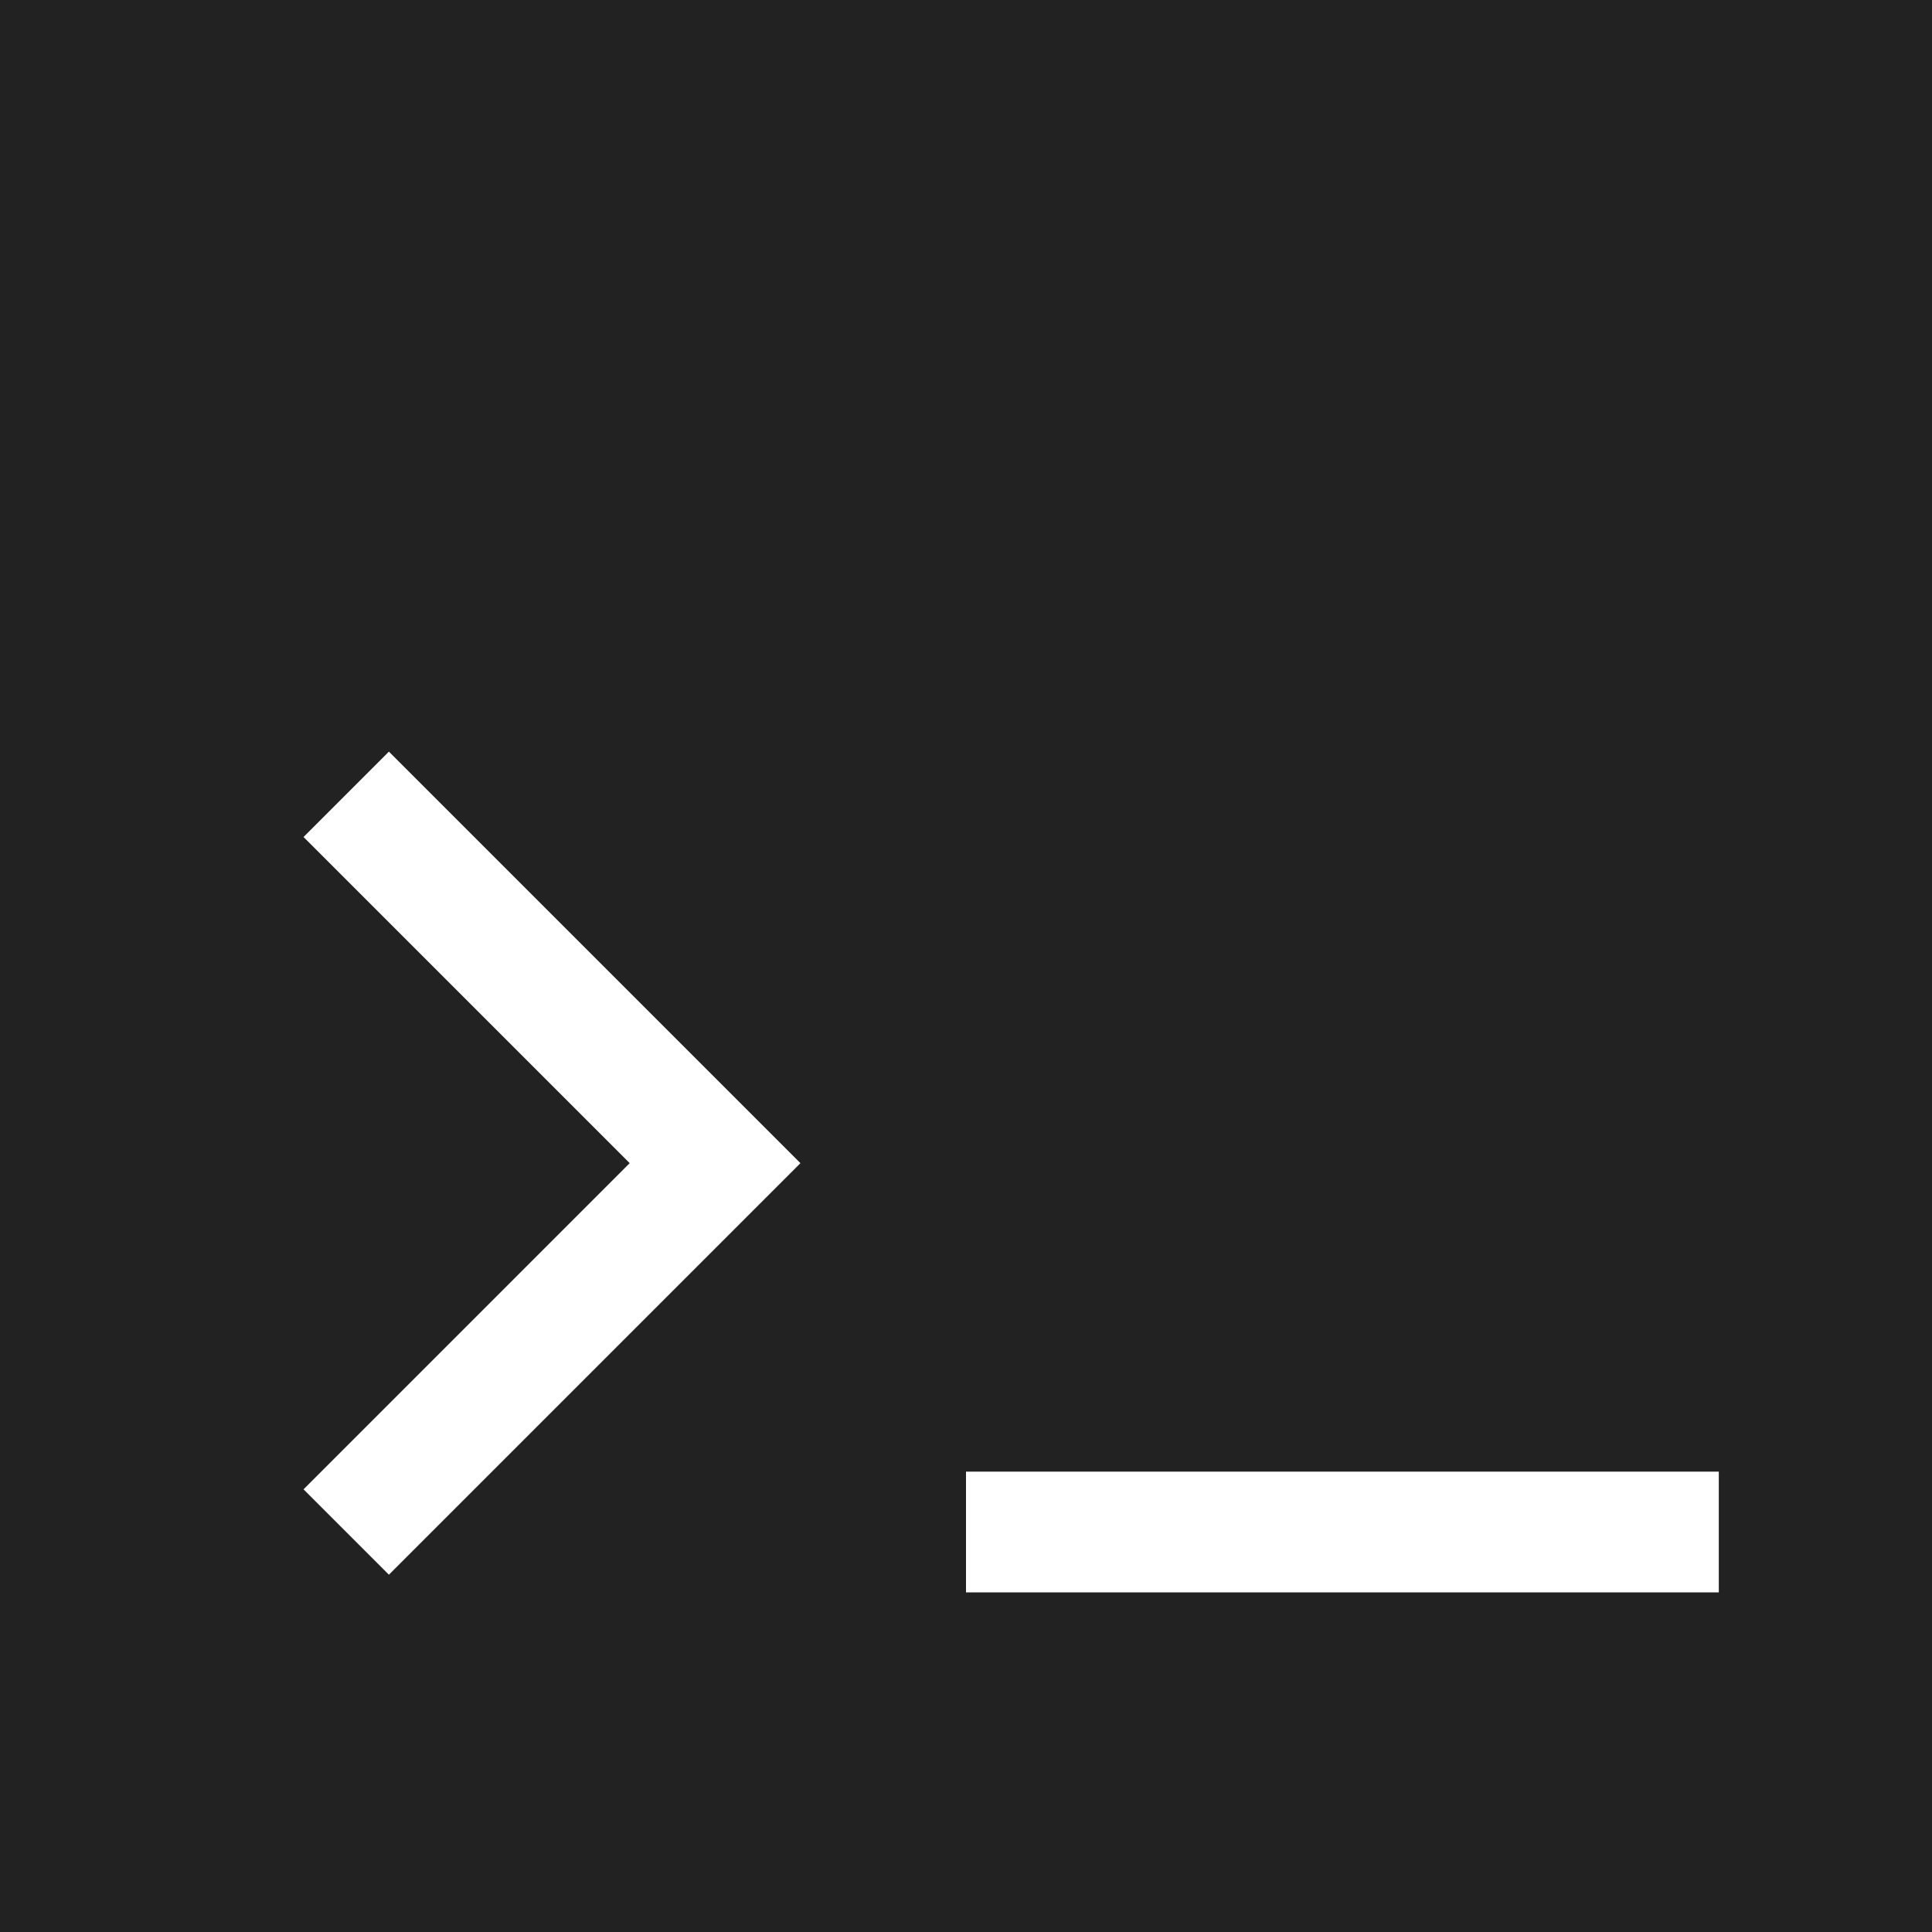
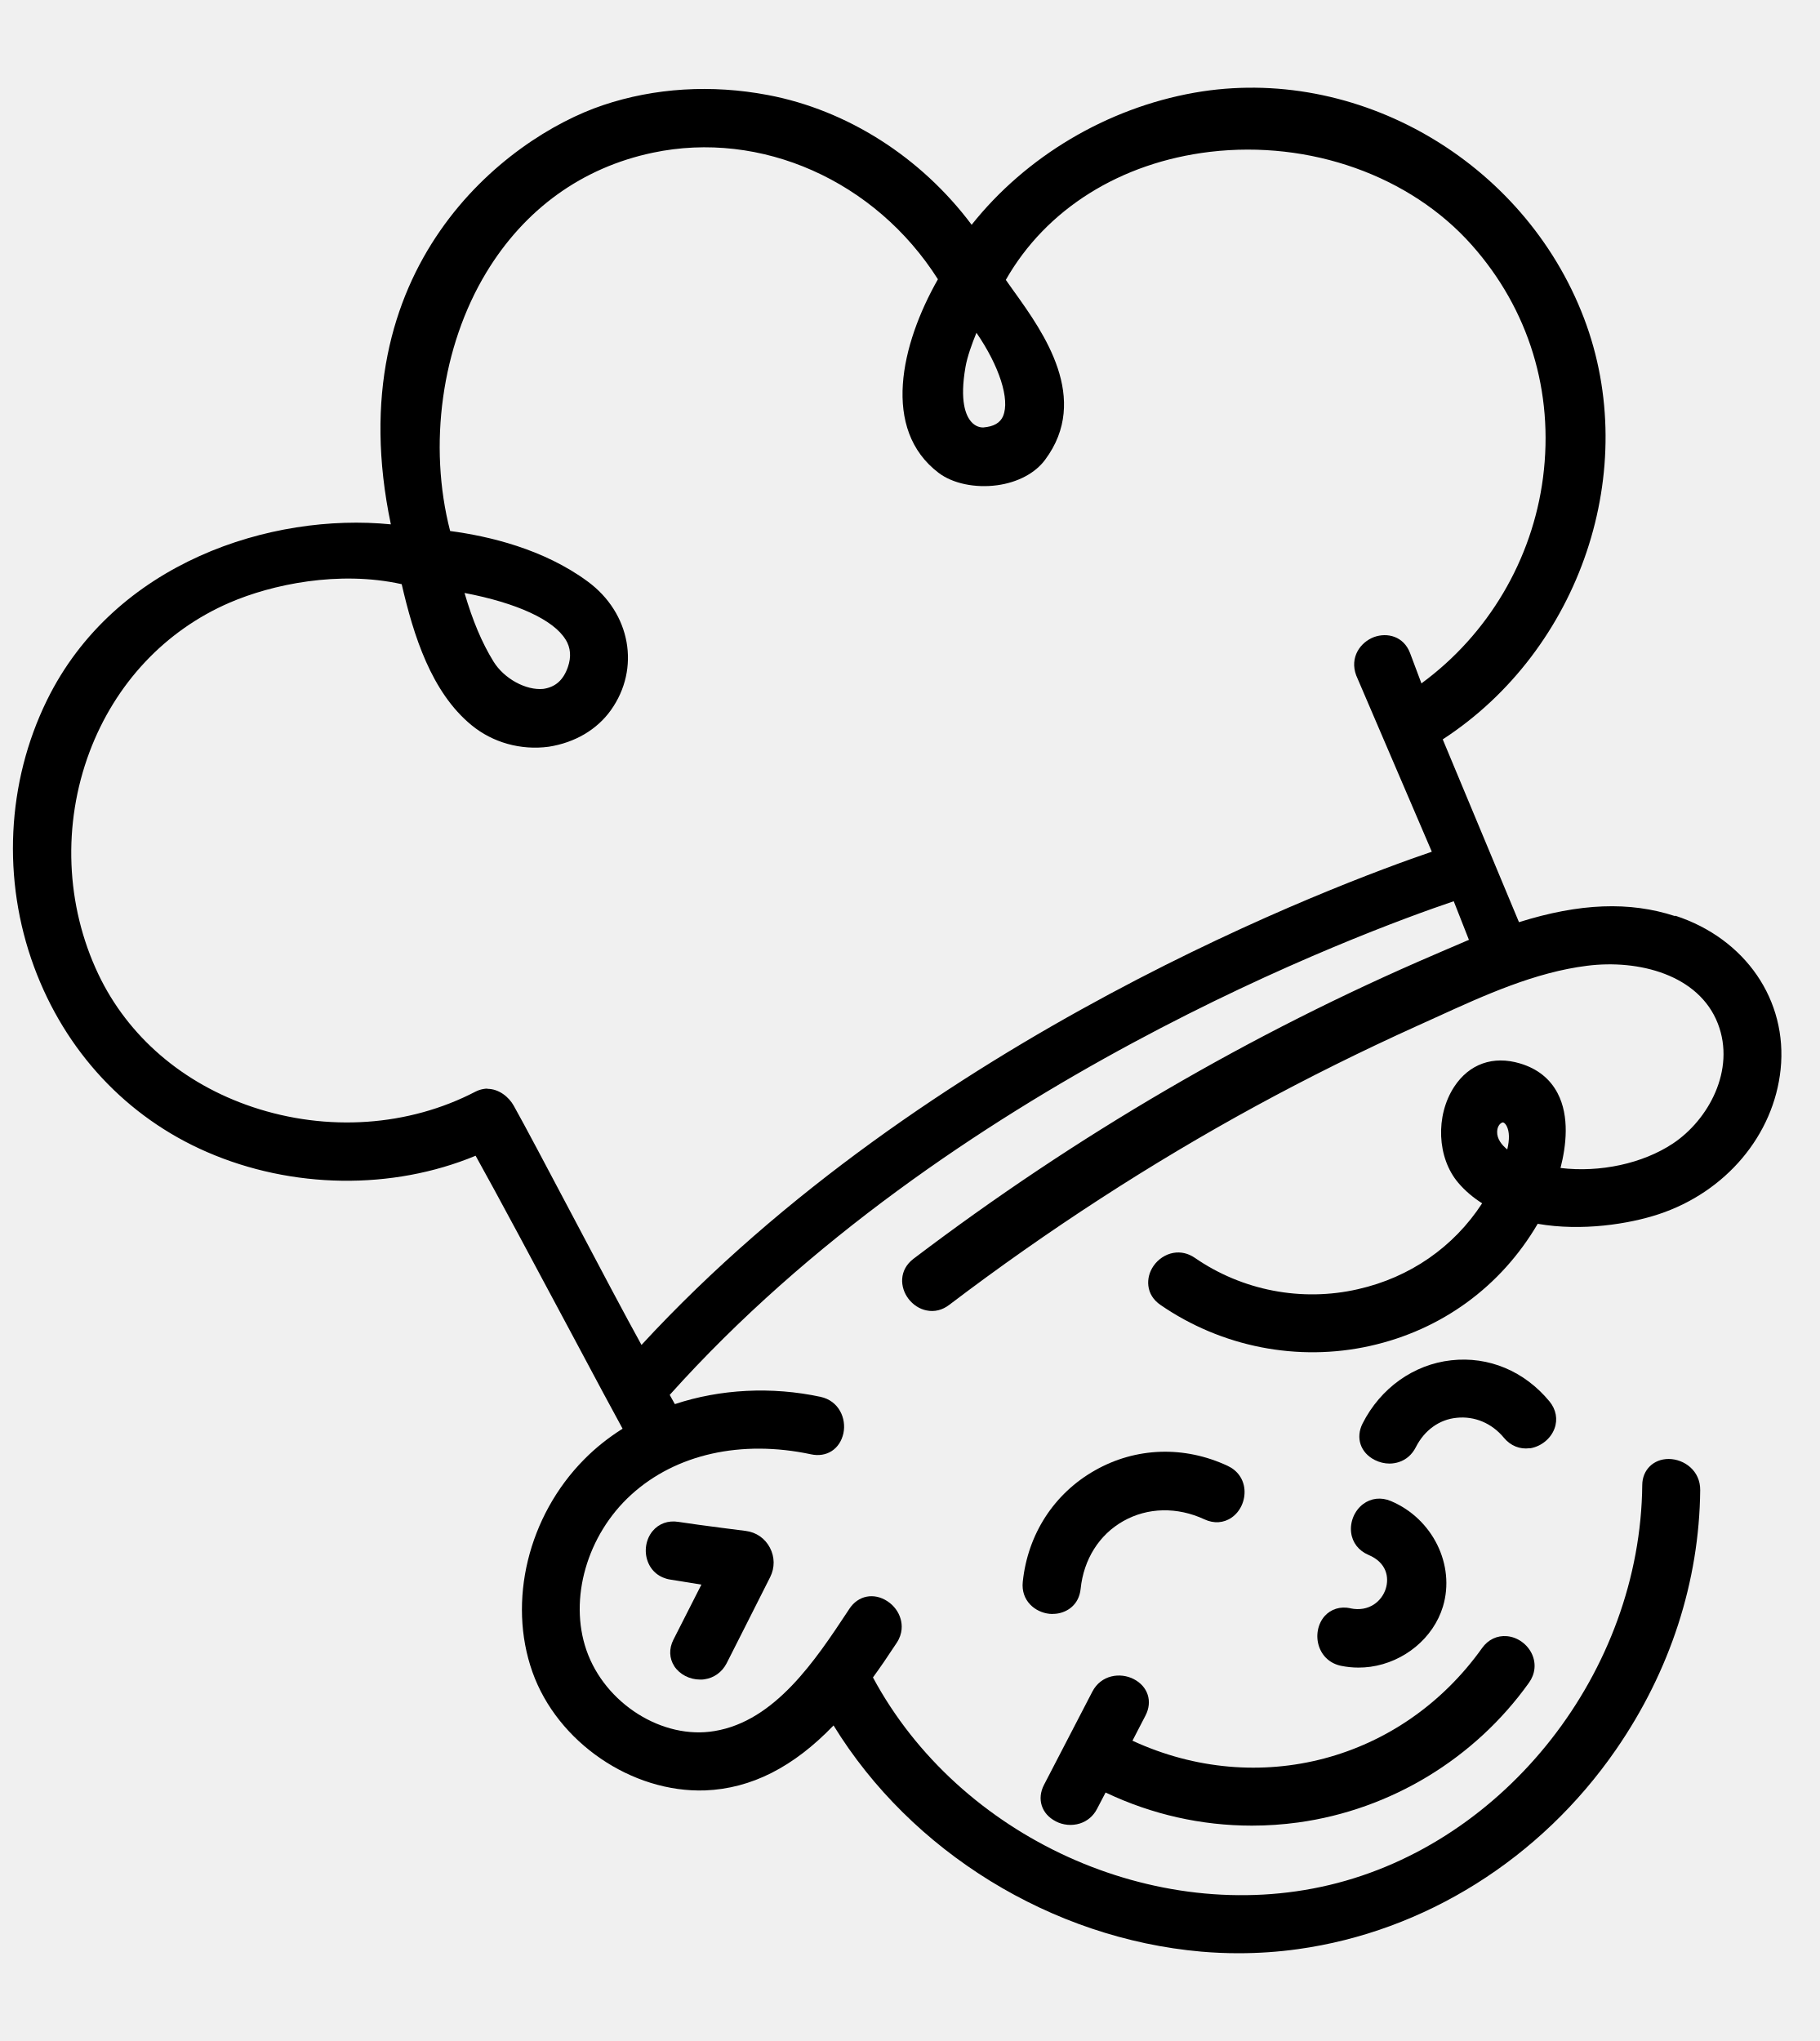
- <svg xmlns="http://www.w3.org/2000/svg" width="100%" height="100%" viewBox="0 0 1024 1024" fill="none">
-   <rect width="1024" height="1024" fill="#222222" />
-   <path d="M512 812H911" stroke="white" stroke-width="64" />
-   <path d="M183.5 421L379 616.5L183.5 812" stroke="white" stroke-width="64" />
+ <svg xmlns="http://www.w3.org/2000/svg" id="Layer_1" version="1.1" viewBox="50 35 205 230">
+   <path d="M125.97,222.76c.61.93,1.73,1.51,2.91,1.51.07,0,.13,0,.2,0,.1,0,.2-.02.29-.03,1.08-.15,1.99-.81,2.5-1.8.93-1.84,3.33-6.57,4.91-9.72.53-1.06.52-2.26-.03-3.31-.55-1.05-1.54-1.74-2.72-1.89l-2.73-.35c-1.62-.21-3.45-.45-4.86-.67-1.16-.19-2.22.2-2.92,1.05-.76.93-.97,2.28-.53,3.43.41,1.09,1.33,1.83,2.52,2.02l3.52.57-3.15,6.2c-.52,1.02-.48,2.11.1,3Z" />
+   <path d="M168.6,216.87c.16,0,.32-.01.48-.03,1.17-.16,2.49-.98,2.68-2.79.34-3.32,2.09-6.11,4.81-7.64,2.75-1.55,6.08-1.62,9.15-.19,1.05.49,2.16.42,3.06-.21.98-.68,1.54-1.92,1.44-3.16-.1-1.18-.79-2.15-1.89-2.66-4.9-2.29-10.35-2.11-14.96.51-4.61,2.61-7.57,7.19-8.13,12.56-.22,2.12,1.39,3.43,3,3.6.12.01.24.02.36.02Z" />
+   <path d="M225.15,195.99c.39-1.04.18-2.16-.56-3.06-2.82-3.42-6.86-5.11-11.07-4.64-4.24.47-7.97,3.13-9.99,7.12-.81,1.6-.25,3.3,1.38,4.12.52.26,1.09.4,1.65.4.36,0,.72-.06,1.06-.17.83-.27,1.49-.85,1.91-1.68.97-1.91,2.64-3.12,4.6-3.31,2.01-.21,3.96.6,5.33,2.26.74.89,1.79,1.32,2.89,1.17h.11c1.21-.22,2.27-1.08,2.69-2.21Z" />
+   <path d="M202.14,216.23c-1.12-.23-2.17.09-2.88.88-.78.88-1.04,2.21-.65,3.4.38,1.15,1.28,1.96,2.49,2.21.64.13,1.3.2,1.96.2.45,0,.9-.03,1.35-.09,3.82-.53,7.1-3.25,8.17-6.78,1.42-4.69-1.16-9.92-5.87-11.9-1.09-.46-2.23-.33-3.13.35-.97.74-1.49,2-1.34,3.21.14,1.13.85,2.04,1.95,2.51,2.05.86,2.35,2.53,1.95,3.81-.43,1.38-1.86,2.66-4,2.21Z" />
+   <path d="M168.94,240.24c.84.44,1.84.53,2.73.25.85-.27,1.52-.84,1.94-1.65l.96-1.84s.03.02.05.02c5.18,2.46,10.77,3.71,16.43,3.71,1.75,0,3.5-.12,5.25-.36,10.4-1.44,19.87-7.18,25.98-15.75.7-.98.82-2.15.34-3.21-.51-1.12-1.62-1.92-2.82-2.03-1.11-.1-2.13.39-2.8,1.33-9.07,12.73-25.24,16.99-39.4,10.45l1.47-2.84c.82-1.59.28-3.27-1.32-4.1-1.52-.79-3.69-.48-4.67,1.41l-5.45,10.51c-.82,1.59-.28,3.28,1.32,4.1Z" />
+   <path d="M238.75,138.24c-5.14-1.68-10.74-1.47-17.6.68l-8.59-20.6c15.54-10.11,22.39-30.44,15.92-47.45-6.75-17.75-25.63-28.66-43.92-25.42-9.84,1.75-18.95,7.17-25.08,14.88-5.69-7.61-14.02-12.93-22.95-14.62-6.36-1.21-12.78-.81-18.58,1.14-10.97,3.68-29.99,18.28-23.91,47.24-13.45-1.34-31.13,4.26-38.76,19.84-4.53,9.26-5.06,20.2-1.45,30,3.51,9.53,10.43,16.96,19.49,20.89,9.59,4.17,20.87,4.32,30.27.42,2.22,3.97,7,12.91,10.86,20.14,2.57,4.82,4.82,9.03,5.7,10.62-1.62,1.02-3.08,2.19-4.34,3.47-6.3,6.37-8.64,15.99-5.82,23.94,2.81,7.93,11.19,13.64,19.47,13.35,5.19-.21,9.93-2.61,14.46-7.32,8.75,14.26,24.58,24.01,41.44,25.49,1.39.12,2.79.18,4.19.18,2.23,0,4.46-.15,6.68-.46,14.28-1.98,27.34-10.17,35.84-22.47,6.12-8.85,9.4-18.97,9.5-29.26.02-2.17-1.78-3.49-3.54-3.51h-.01c-1.71,0-2.97,1.23-2.98,2.94-.2,20.96-15.35,40.34-35.25,45.07-19.69,4.69-41.74-5.35-51.43-23.39.81-1.11,1.64-2.32,2.67-3.89.7-1.06.63-2.05.45-2.69-.22-.8-.76-1.53-1.48-2-1.53-1.01-3.31-.66-4.3.85l-.17.26c-3.65,5.52-8.19,12.38-15.01,13.51-5.86,1-12.35-3.08-14.44-9.1-2.01-5.79.06-13,5.04-17.53,5.03-4.58,12.42-6.23,20.28-4.55.83.18,1.66.05,2.31-.37.67-.43,1.13-1.14,1.32-2,.36-1.67-.51-3.67-2.58-4.11-5.48-1.18-11.3-.88-16.41.82l-.58-1.04c31.35-34.98,78.27-52.22,88.34-55.63l1.71,4.35c-.77.32-1.68.71-2.52,1.08l-1.3.56c-20.7,8.88-40.47,20.42-58.76,34.3-1.66,1.26-1.55,3.22-.57,4.51.52.68,1.24,1.15,2.03,1.31.9.19,1.79-.03,2.57-.63,11.13-8.45,22.76-15.98,34.56-22.41,5.86-3.19,11.96-6.22,18.13-9.01l2.14-.97c5.49-2.51,11.17-5.09,17.05-5.82,5.78-.73,12.58,1,14.72,6.52,2.03,5.24-1.09,10.87-5.06,13.51-3.4,2.26-8.22,3.3-12.67,2.76.64-2.49,1.04-5.82-.33-8.43-.86-1.64-2.28-2.77-4.23-3.35-3.03-.91-5.73.05-7.42,2.63-2.14,3.27-1.93,8.03.47,10.83.74.87,1.64,1.64,2.68,2.3-3.2,4.93-8.15,8.36-14,9.68-6.32,1.45-13.03.16-18.38-3.54-.75-.51-1.58-.7-2.42-.55-.88.16-1.7.7-2.23,1.47-.46.67-.67,1.46-.58,2.23.1.87.57,1.61,1.35,2.15,6.9,4.76,15.51,6.45,23.64,4.63,8.03-1.79,14.73-6.67,18.88-13.76,4.99.87,10.3.02,13.63-1.08,7.58-2.51,12.97-8.92,13.74-16.32.81-7.78-3.96-14.74-11.87-17.32ZM104.93,157.68c-.13,0-.26,0-.4.03-.33.05-.65.15-.96.31-7.54,3.92-16.69,4.55-25.11,1.73-7.87-2.64-14.05-7.96-17.38-14.97-3.69-7.77-4.05-16.9-.99-25.05,2.9-7.7,8.51-13.68,15.79-16.82,4.74-2.05,12.3-3.65,19.38-2.08,1.34,5.8,3.34,12.17,7.87,15.89,2.38,1.96,5.55,2.85,8.69,2.43,2.95-.46,5.44-1.92,7.01-4.12,3.35-4.7,2.23-10.94-2.61-14.5-4.96-3.66-11.12-5.11-15.5-5.69-2.5-9.67-.96-20.8,4.06-29.11,4.33-7.17,10.82-11.85,18.77-13.52,12.2-2.58,25.08,3.15,32.13,14.26-4.2,7.38-6.36,16.92.07,21.81,1.59,1.21,4.12,1.74,6.62,1.4,2.31-.32,4.27-1.36,5.38-2.86,5.15-6.89-.21-14.38-3.41-18.86l-.09-.12c-.33-.46-.64-.9-.92-1.3,4.53-7.97,12.9-13.22,23.01-14.43,11.26-1.33,22.55,2.69,29.48,10.49,6.44,7.24,9.29,16.55,8.04,26.22-1.2,9.26-6.18,17.68-13.7,23.19l-1.28-3.41c-.72-1.91-2.58-2.35-4.06-1.81-1.54.58-2.77,2.28-2.01,4.32l8.52,19.87c-10.17,3.47-56.95,20.76-89.05,55.58-1.72-3.1-4.78-8.89-7.74-14.5-2.81-5.32-5.47-10.35-6.65-12.45-.55-.99-1.67-1.91-2.98-1.91ZM113.74,107.08c.56.93.64,1.94.25,3.08-.51,1.47-1.39,2.26-2.76,2.47-1.95.2-4.43-1.14-5.63-3.09-1.3-2.11-2.34-4.58-3.26-7.72,5.92,1.13,10.05,3.04,11.39,5.26ZM163.03,81.88c-.34.78-1.05,1.19-2.24,1.29-.36.01-.88-.12-1.32-.6-.68-.74-1.34-2.41-.69-6.18h0c.2-1.18.74-2.67,1.24-3.89,2.57,3.73,3.8,7.53,3,9.39ZM219.83,164.53c-.61-.49-1.17-1.18-1.14-2.01.02-.62.36-.97.61-1.03,0,0,.02,0,.03,0,.21,0,.39.32.44.42.31.61.33,1.49.06,2.63Z" />
</svg>
